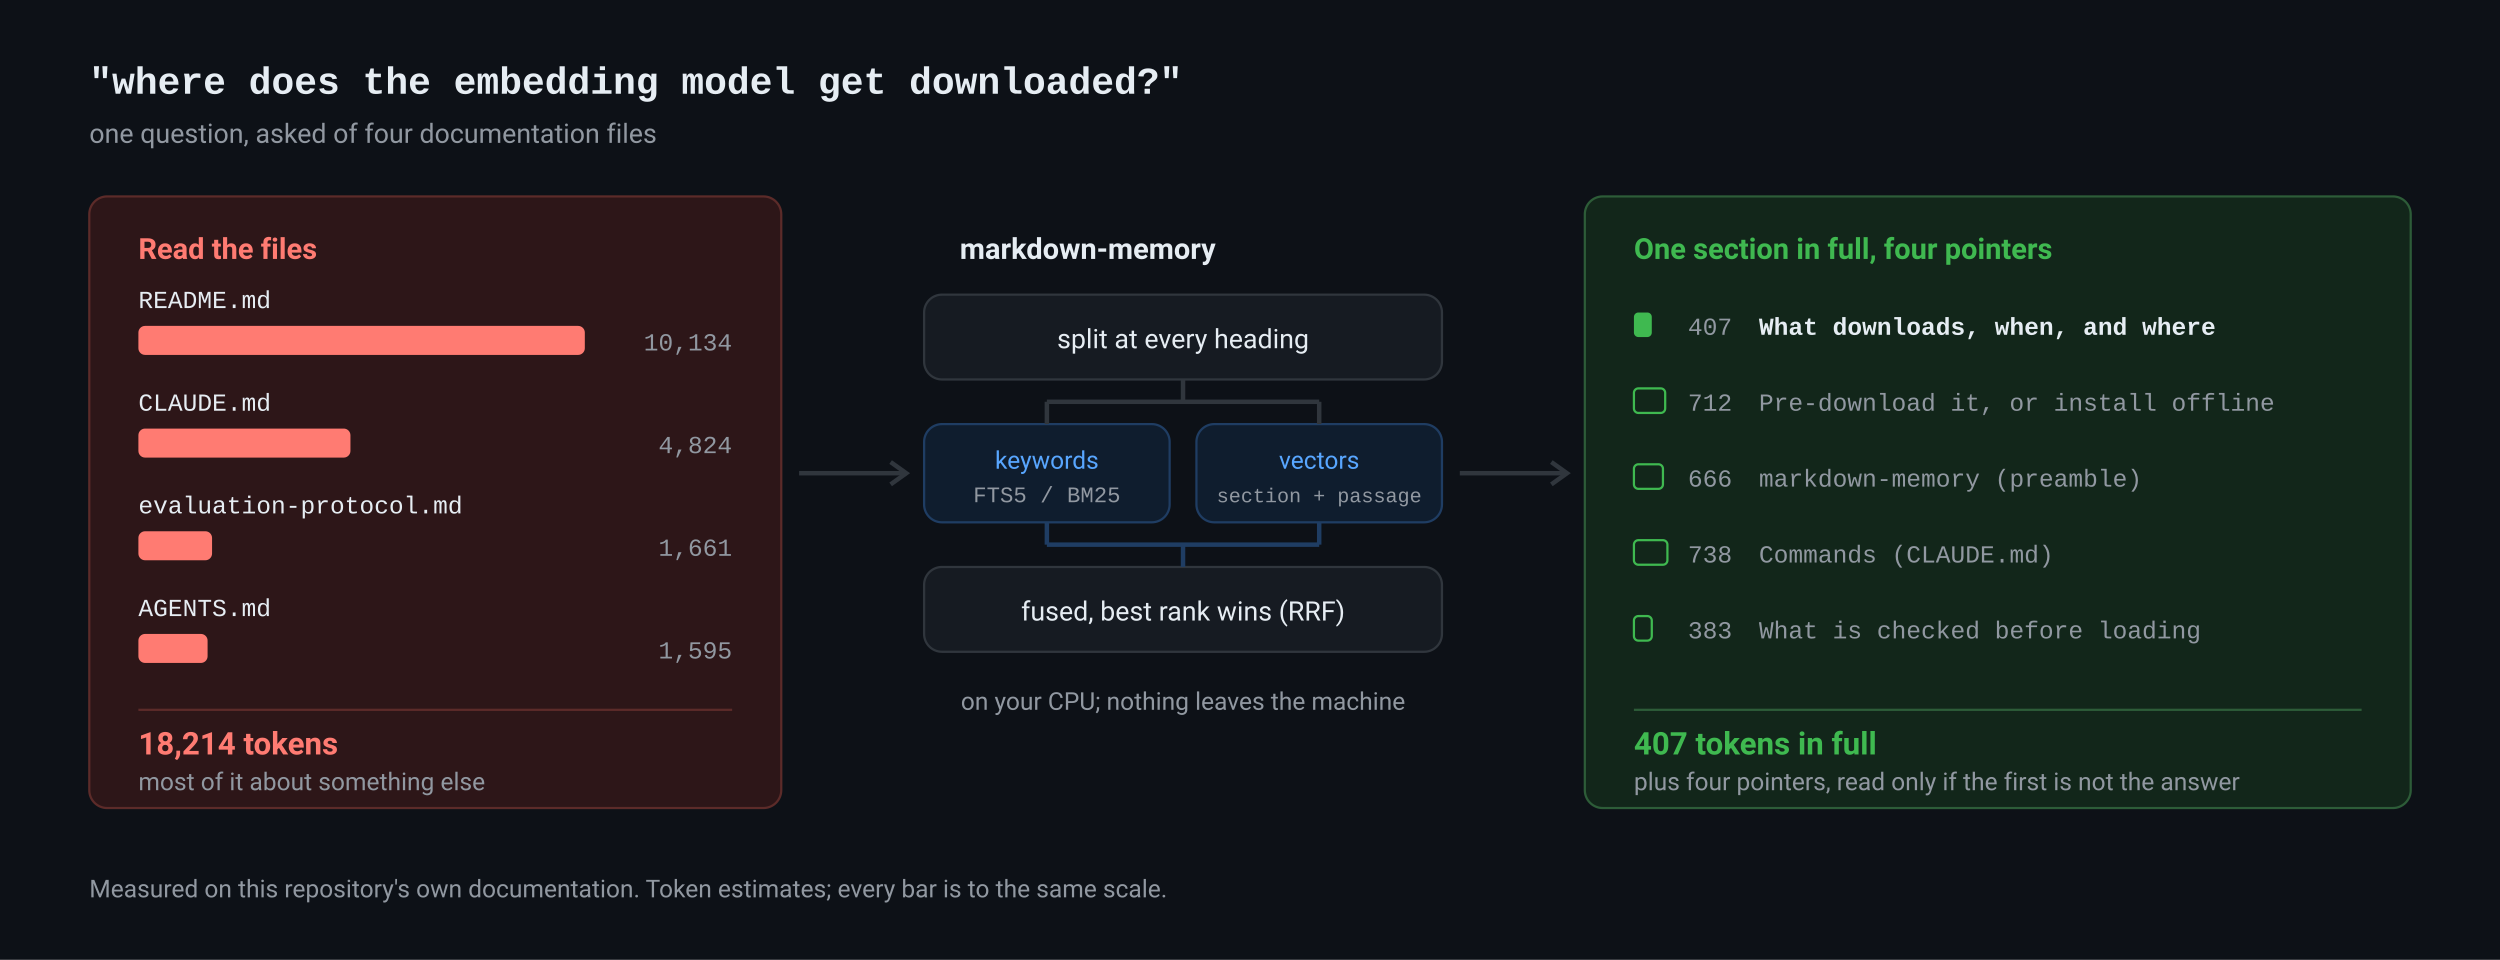
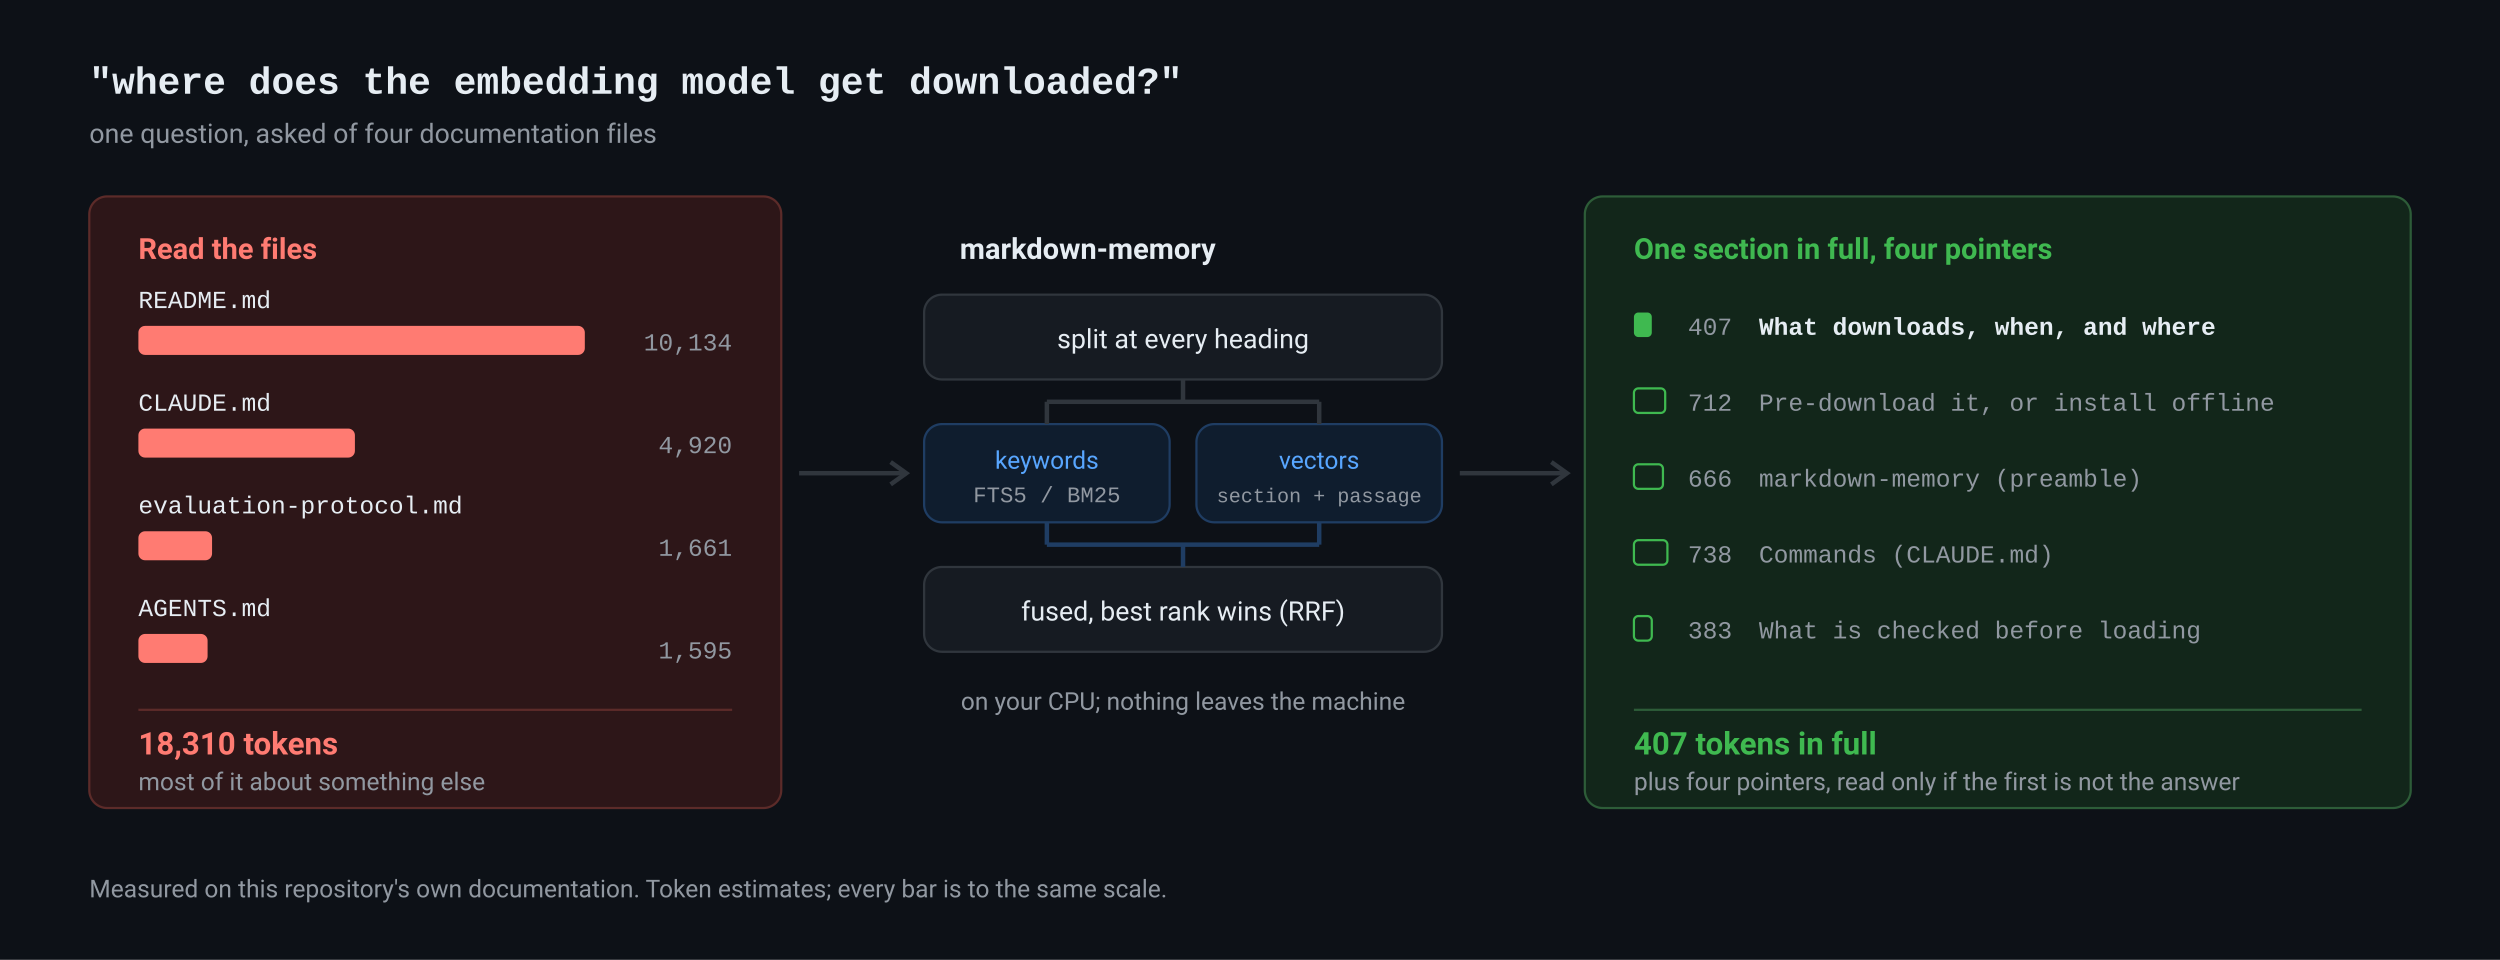
- <svg xmlns="http://www.w3.org/2000/svg" viewBox="0 0 1120 430" width="1120" height="430" role="img" aria-label="One question: reading four whole files costs 18,214 tokens; markdown-memory returns the section that answers in full, 407 tokens, with four pointers to the rest.">
+ <svg xmlns="http://www.w3.org/2000/svg" viewBox="0 0 1120 430" width="1120" height="430" role="img" aria-label="One question: reading four whole files costs 18,310 tokens; markdown-memory returns the section that answers in full, 407 tokens, with four pointers to the rest.">
  <rect width="1120" height="430" fill="#0d1117" />
  <text x="40" y="42" font-family="ui-monospace,SFMono-Regular,Menlo,Consolas,'Liberation Mono',monospace" font-size="17" font-weight="600" fill="#e6edf3" text-anchor="start">"where does the embedding model get downloaded?"</text>
  <text x="40" y="64" font-family="ui-sans-serif,-apple-system,BlinkMacSystemFont,'Segoe UI',Roboto,'Helvetica Neue',Arial,sans-serif" font-size="12" font-weight="400" fill="#9198a1" text-anchor="start">one question, asked of four documentation files</text>
  <rect x="40" y="88" width="310" height="274" rx="8" fill="#2d1618" stroke="#5c2b29" stroke-width="1" />
  <text x="62" y="116" font-family="ui-sans-serif,-apple-system,BlinkMacSystemFont,'Segoe UI',Roboto,'Helvetica Neue',Arial,sans-serif" font-size="13" font-weight="600" fill="#ff7b72" text-anchor="start">Read the files</text>
  <text x="62" y="138" font-family="ui-monospace,SFMono-Regular,Menlo,Consolas,'Liberation Mono',monospace" font-size="11" font-weight="400" fill="#e6edf3" text-anchor="start">README.md</text>
  <rect x="62" y="146" width="200" height="13" rx="3" fill="#ff7b72" stroke="none" stroke-width="1" />
  <text x="328" y="157" font-family="ui-monospace,SFMono-Regular,Menlo,Consolas,'Liberation Mono',monospace" font-size="11" font-weight="400" fill="#9198a1" text-anchor="end">10,134</text>
  <text x="62" y="184" font-family="ui-monospace,SFMono-Regular,Menlo,Consolas,'Liberation Mono',monospace" font-size="11" font-weight="400" fill="#e6edf3" text-anchor="start">CLAUDE.md</text>
-   <rect x="62" y="192" width="95" height="13" rx="3" fill="#ff7b72" stroke="none" stroke-width="1" />
-   <text x="328" y="203" font-family="ui-monospace,SFMono-Regular,Menlo,Consolas,'Liberation Mono',monospace" font-size="11" font-weight="400" fill="#9198a1" text-anchor="end">4,824</text>
+   <rect x="62" y="192" width="97" height="13" rx="3" fill="#ff7b72" stroke="none" stroke-width="1" />
+   <text x="328" y="203" font-family="ui-monospace,SFMono-Regular,Menlo,Consolas,'Liberation Mono',monospace" font-size="11" font-weight="400" fill="#9198a1" text-anchor="end">4,920</text>
  <text x="62" y="230" font-family="ui-monospace,SFMono-Regular,Menlo,Consolas,'Liberation Mono',monospace" font-size="11" font-weight="400" fill="#e6edf3" text-anchor="start">evaluation-protocol.md</text>
  <rect x="62" y="238" width="33" height="13" rx="3" fill="#ff7b72" stroke="none" stroke-width="1" />
  <text x="328" y="249" font-family="ui-monospace,SFMono-Regular,Menlo,Consolas,'Liberation Mono',monospace" font-size="11" font-weight="400" fill="#9198a1" text-anchor="end">1,661</text>
  <text x="62" y="276" font-family="ui-monospace,SFMono-Regular,Menlo,Consolas,'Liberation Mono',monospace" font-size="11" font-weight="400" fill="#e6edf3" text-anchor="start">AGENTS.md</text>
  <rect x="62" y="284" width="31" height="13" rx="3" fill="#ff7b72" stroke="none" stroke-width="1" />
  <text x="328" y="295" font-family="ui-monospace,SFMono-Regular,Menlo,Consolas,'Liberation Mono',monospace" font-size="11" font-weight="400" fill="#9198a1" text-anchor="end">1,595</text>
  <path d="M62 318 L328 318" stroke="#5c2b29" stroke-width="1" />
-   <text x="62" y="338" font-family="ui-sans-serif,-apple-system,BlinkMacSystemFont,'Segoe UI',Roboto,'Helvetica Neue',Arial,sans-serif" font-size="14" font-weight="600" fill="#ff7b72" text-anchor="start">18,214 tokens</text>
+   <text x="62" y="338" font-family="ui-sans-serif,-apple-system,BlinkMacSystemFont,'Segoe UI',Roboto,'Helvetica Neue',Arial,sans-serif" font-size="14" font-weight="600" fill="#ff7b72" text-anchor="start">18,310 tokens</text>
  <text x="62" y="354" font-family="ui-sans-serif,-apple-system,BlinkMacSystemFont,'Segoe UI',Roboto,'Helvetica Neue',Arial,sans-serif" font-size="11" font-weight="400" fill="#9198a1" text-anchor="start">most of it about something else</text>
  <text x="430" y="116" font-family="ui-sans-serif,-apple-system,BlinkMacSystemFont,'Segoe UI',Roboto,'Helvetica Neue',Arial,sans-serif" font-size="13" font-weight="600" fill="#e6edf3" text-anchor="start">markdown-memory</text>
  <rect x="414" y="132" width="232" height="38" rx="8" fill="#161b22" stroke="#30363d" stroke-width="1" />
  <text x="530" y="156" font-family="ui-sans-serif,-apple-system,BlinkMacSystemFont,'Segoe UI',Roboto,'Helvetica Neue',Arial,sans-serif" font-size="12" font-weight="400" fill="#e6edf3" text-anchor="middle">split at every heading</text>
  <rect x="414" y="190" width="110" height="44" rx="8" fill="#0f1d2e" stroke="#1f3d63" stroke-width="1" />
  <text x="469" y="210" font-family="ui-sans-serif,-apple-system,BlinkMacSystemFont,'Segoe UI',Roboto,'Helvetica Neue',Arial,sans-serif" font-size="11" font-weight="400" fill="#58a6ff" text-anchor="middle">keywords</text>
  <text x="469" y="225" font-family="ui-monospace,SFMono-Regular,Menlo,Consolas,'Liberation Mono',monospace" font-size="10" font-weight="400" fill="#9198a1" text-anchor="middle">FTS5 / BM25</text>
  <rect x="536" y="190" width="110" height="44" rx="8" fill="#0f1d2e" stroke="#1f3d63" stroke-width="1" />
  <text x="591" y="210" font-family="ui-sans-serif,-apple-system,BlinkMacSystemFont,'Segoe UI',Roboto,'Helvetica Neue',Arial,sans-serif" font-size="11" font-weight="400" fill="#58a6ff" text-anchor="middle">vectors</text>
  <text x="591" y="225" font-family="ui-monospace,SFMono-Regular,Menlo,Consolas,'Liberation Mono',monospace" font-size="9" font-weight="400" fill="#9198a1" text-anchor="middle">section + passage</text>
  <rect x="414" y="254" width="232" height="38" rx="8" fill="#161b22" stroke="#30363d" stroke-width="1" />
  <text x="530" y="278" font-family="ui-sans-serif,-apple-system,BlinkMacSystemFont,'Segoe UI',Roboto,'Helvetica Neue',Arial,sans-serif" font-size="12" font-weight="400" fill="#e6edf3" text-anchor="middle">fused, best rank wins (RRF)</text>
  <path d="M530 170 L530 180 M469 180 L591 180 M469 180 L469 190 M591 180 L591 190" stroke="#30363d" stroke-width="2" fill="none" />
  <path d="M469 234 L469 244 M591 234 L591 244 M469 244 L591 244 M530 244 L530 254" stroke="#1f3d63" stroke-width="2" fill="none" />
  <text x="530" y="318" font-family="ui-sans-serif,-apple-system,BlinkMacSystemFont,'Segoe UI',Roboto,'Helvetica Neue',Arial,sans-serif" font-size="11" font-weight="400" fill="#9198a1" text-anchor="middle">on your CPU; nothing leaves the machine</text>
  <path d="M358 212 L406 212" stroke="#30363d" stroke-width="2" fill="none" />
  <path d="M399 207 L406 212 L399 217" fill="none" stroke="#30363d" stroke-width="2" />
  <path d="M654 212 L702 212" stroke="#30363d" stroke-width="2" fill="none" />
  <path d="M695 207 L702 212 L695 217" fill="none" stroke="#30363d" stroke-width="2" />
  <rect x="710" y="88" width="370" height="274" rx="8" fill="#12261a" stroke="#2d5c38" stroke-width="1" />
  <text x="732" y="116" font-family="ui-sans-serif,-apple-system,BlinkMacSystemFont,'Segoe UI',Roboto,'Helvetica Neue',Arial,sans-serif" font-size="13" font-weight="600" fill="#3fb950" text-anchor="start">One section in full, four pointers</text>
  <rect x="732" y="140" width="8" height="11" rx="2" fill="#3fb950" stroke="none" stroke-width="1" />
  <text x="776" y="150" font-family="ui-monospace,SFMono-Regular,Menlo,Consolas,'Liberation Mono',monospace" font-size="11" font-weight="400" fill="#9198a1" text-anchor="end">407</text>
  <text x="788" y="150" font-family="ui-monospace,SFMono-Regular,Menlo,Consolas,'Liberation Mono',monospace" font-size="11" font-weight="600" fill="#e6edf3" text-anchor="start">What downloads, when, and where</text>
  <rect x="732" y="174" width="14" height="11" rx="2" fill="none" stroke="#3fb950" stroke-width="1" />
  <text x="776" y="184" font-family="ui-monospace,SFMono-Regular,Menlo,Consolas,'Liberation Mono',monospace" font-size="11" font-weight="400" fill="#9198a1" text-anchor="end">712</text>
  <text x="788" y="184" font-family="ui-monospace,SFMono-Regular,Menlo,Consolas,'Liberation Mono',monospace" font-size="11" font-weight="400" fill="#9198a1" text-anchor="start">Pre-download it, or install offline</text>
  <rect x="732" y="208" width="13" height="11" rx="2" fill="none" stroke="#3fb950" stroke-width="1" />
  <text x="776" y="218" font-family="ui-monospace,SFMono-Regular,Menlo,Consolas,'Liberation Mono',monospace" font-size="11" font-weight="400" fill="#9198a1" text-anchor="end">666</text>
  <text x="788" y="218" font-family="ui-monospace,SFMono-Regular,Menlo,Consolas,'Liberation Mono',monospace" font-size="11" font-weight="400" fill="#9198a1" text-anchor="start">markdown-memory  (preamble)</text>
  <rect x="732" y="242" width="15" height="11" rx="2" fill="none" stroke="#3fb950" stroke-width="1" />
  <text x="776" y="252" font-family="ui-monospace,SFMono-Regular,Menlo,Consolas,'Liberation Mono',monospace" font-size="11" font-weight="400" fill="#9198a1" text-anchor="end">738</text>
  <text x="788" y="252" font-family="ui-monospace,SFMono-Regular,Menlo,Consolas,'Liberation Mono',monospace" font-size="11" font-weight="400" fill="#9198a1" text-anchor="start">Commands  (CLAUDE.md)</text>
  <rect x="732" y="276" width="8" height="11" rx="2" fill="none" stroke="#3fb950" stroke-width="1" />
  <text x="776" y="286" font-family="ui-monospace,SFMono-Regular,Menlo,Consolas,'Liberation Mono',monospace" font-size="11" font-weight="400" fill="#9198a1" text-anchor="end">383</text>
  <text x="788" y="286" font-family="ui-monospace,SFMono-Regular,Menlo,Consolas,'Liberation Mono',monospace" font-size="11" font-weight="400" fill="#9198a1" text-anchor="start">What is checked before loading</text>
  <path d="M732 318 L1058 318" stroke="#2d5c38" stroke-width="1" />
  <text x="732" y="338" font-family="ui-sans-serif,-apple-system,BlinkMacSystemFont,'Segoe UI',Roboto,'Helvetica Neue',Arial,sans-serif" font-size="14" font-weight="600" fill="#3fb950" text-anchor="start">407 tokens in full</text>
  <text x="732" y="354" font-family="ui-sans-serif,-apple-system,BlinkMacSystemFont,'Segoe UI',Roboto,'Helvetica Neue',Arial,sans-serif" font-size="11" font-weight="400" fill="#9198a1" text-anchor="start">plus four pointers, read only if the first is not the answer</text>
  <text x="40" y="402" font-family="ui-sans-serif,-apple-system,BlinkMacSystemFont,'Segoe UI',Roboto,'Helvetica Neue',Arial,sans-serif" font-size="11" font-weight="400" fill="#9198a1" text-anchor="start">Measured on this repository's own documentation. Token estimates; every bar is to the same scale.</text>
</svg>
